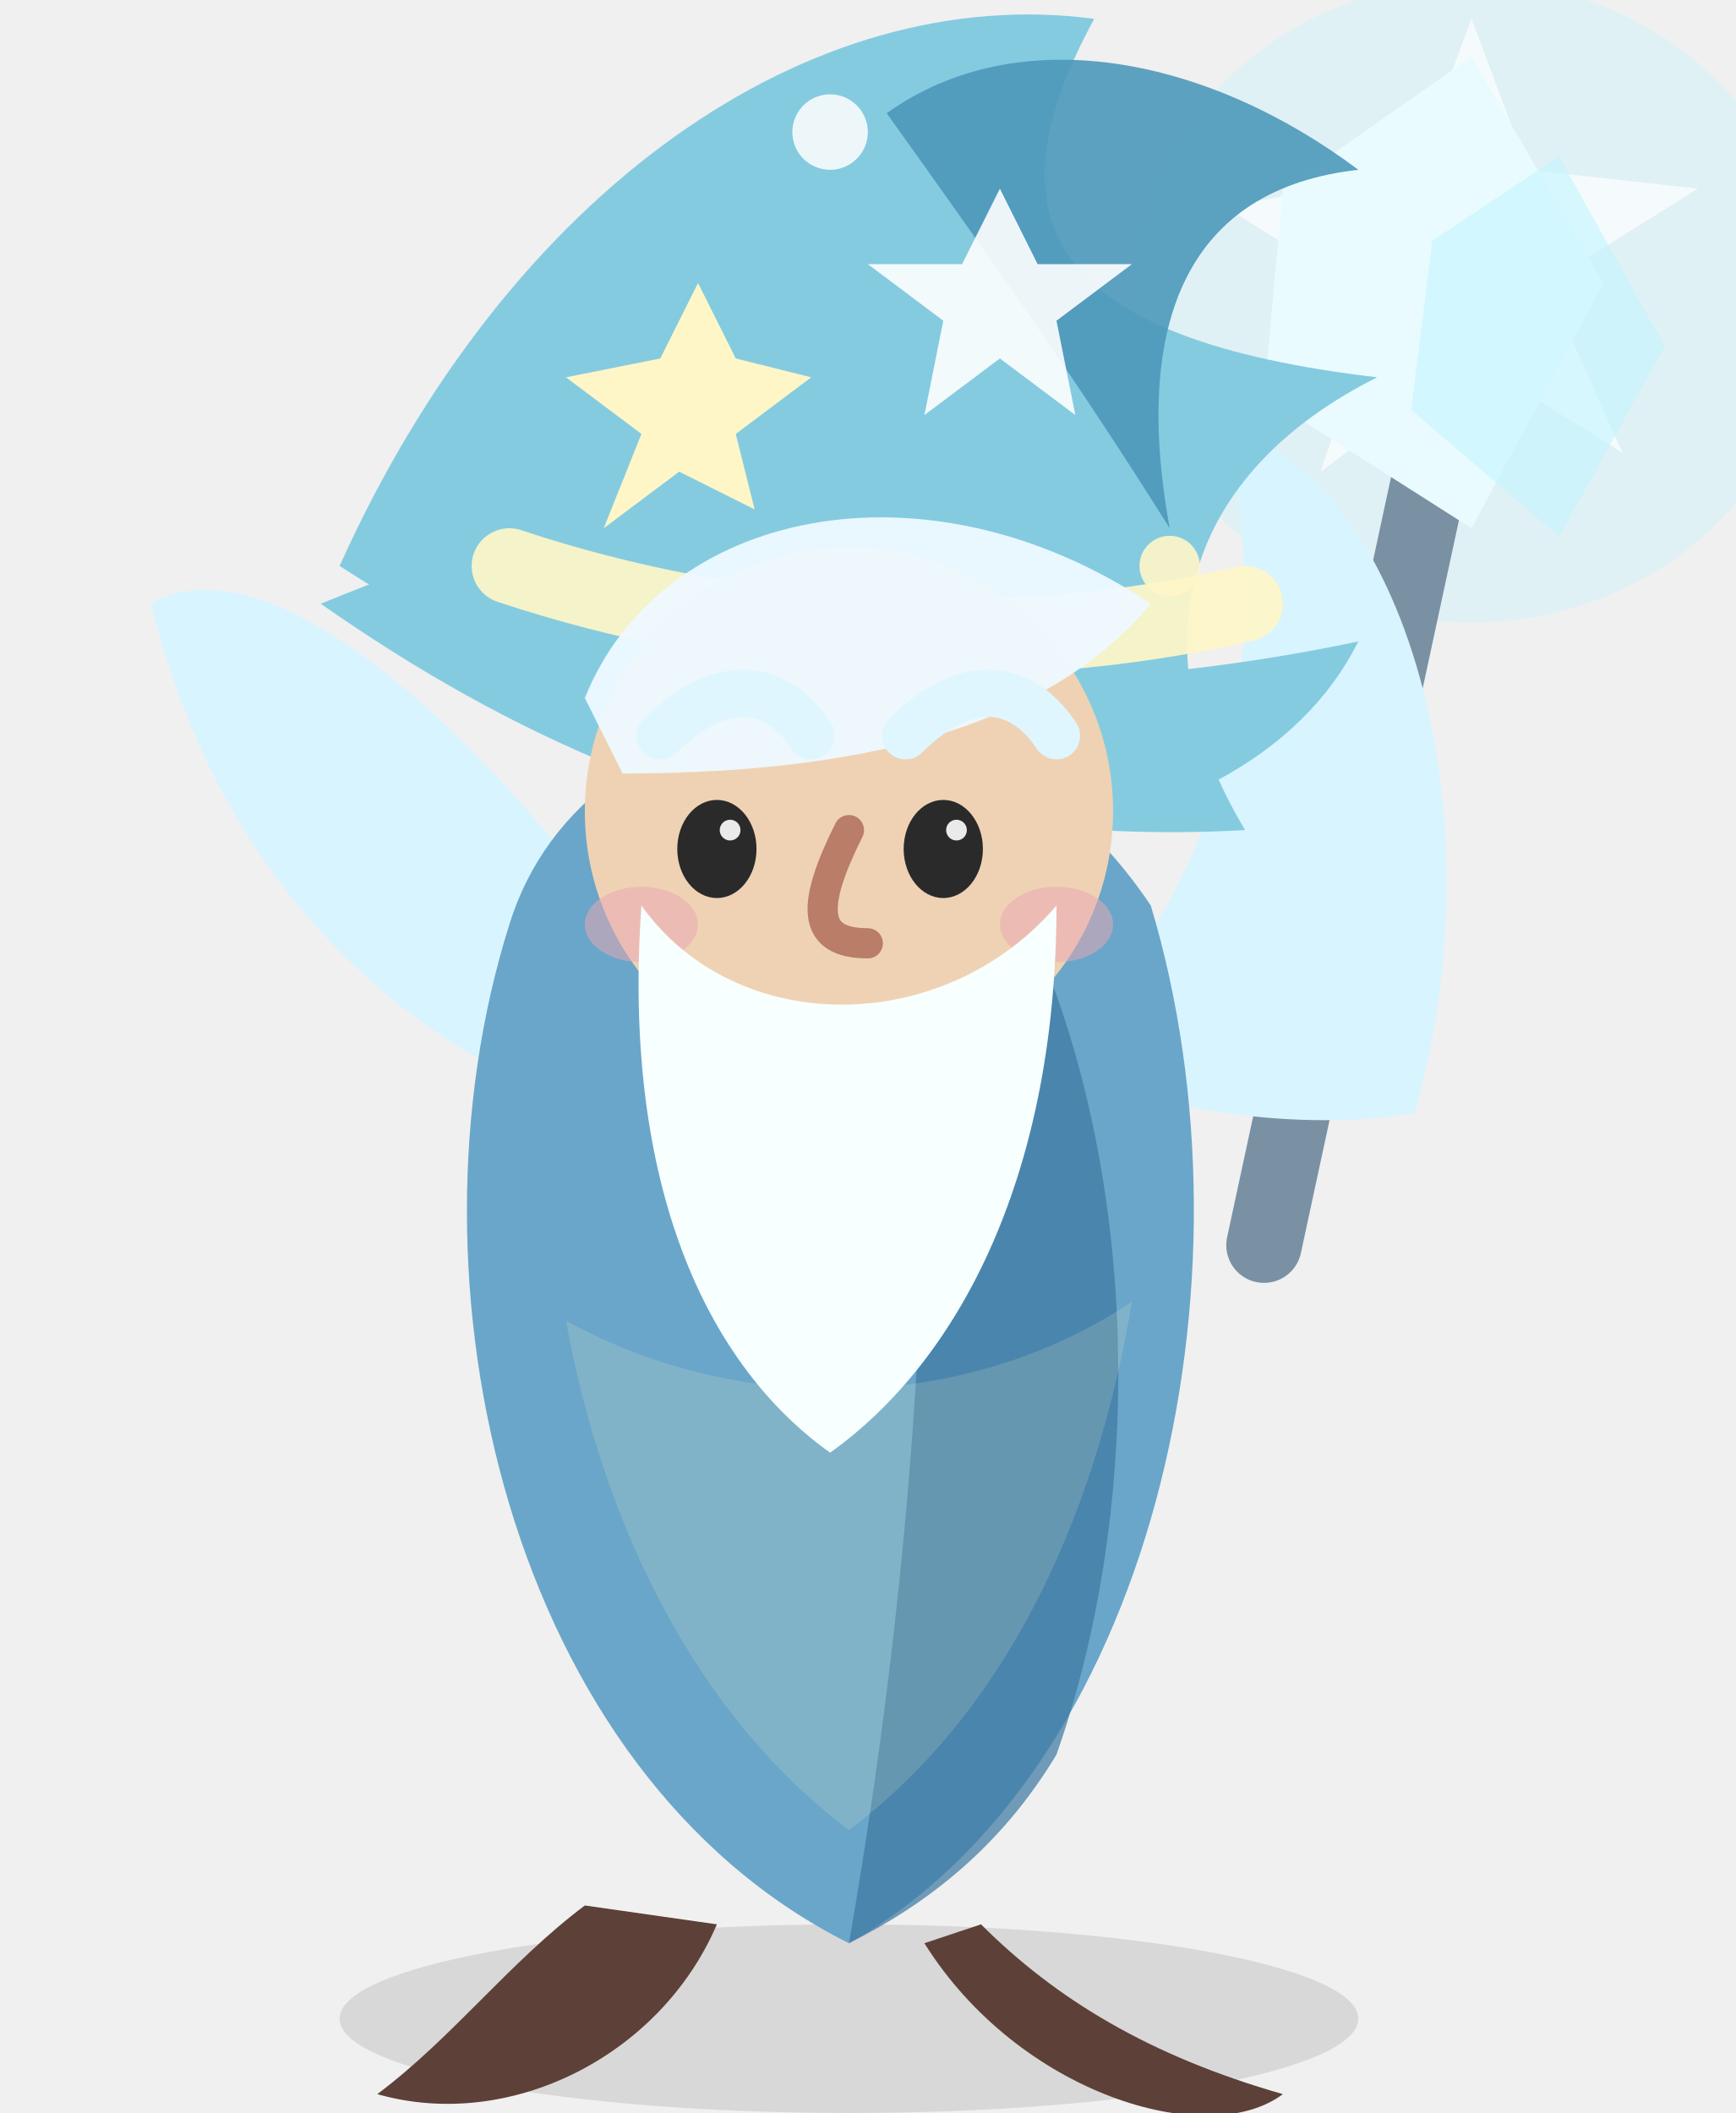
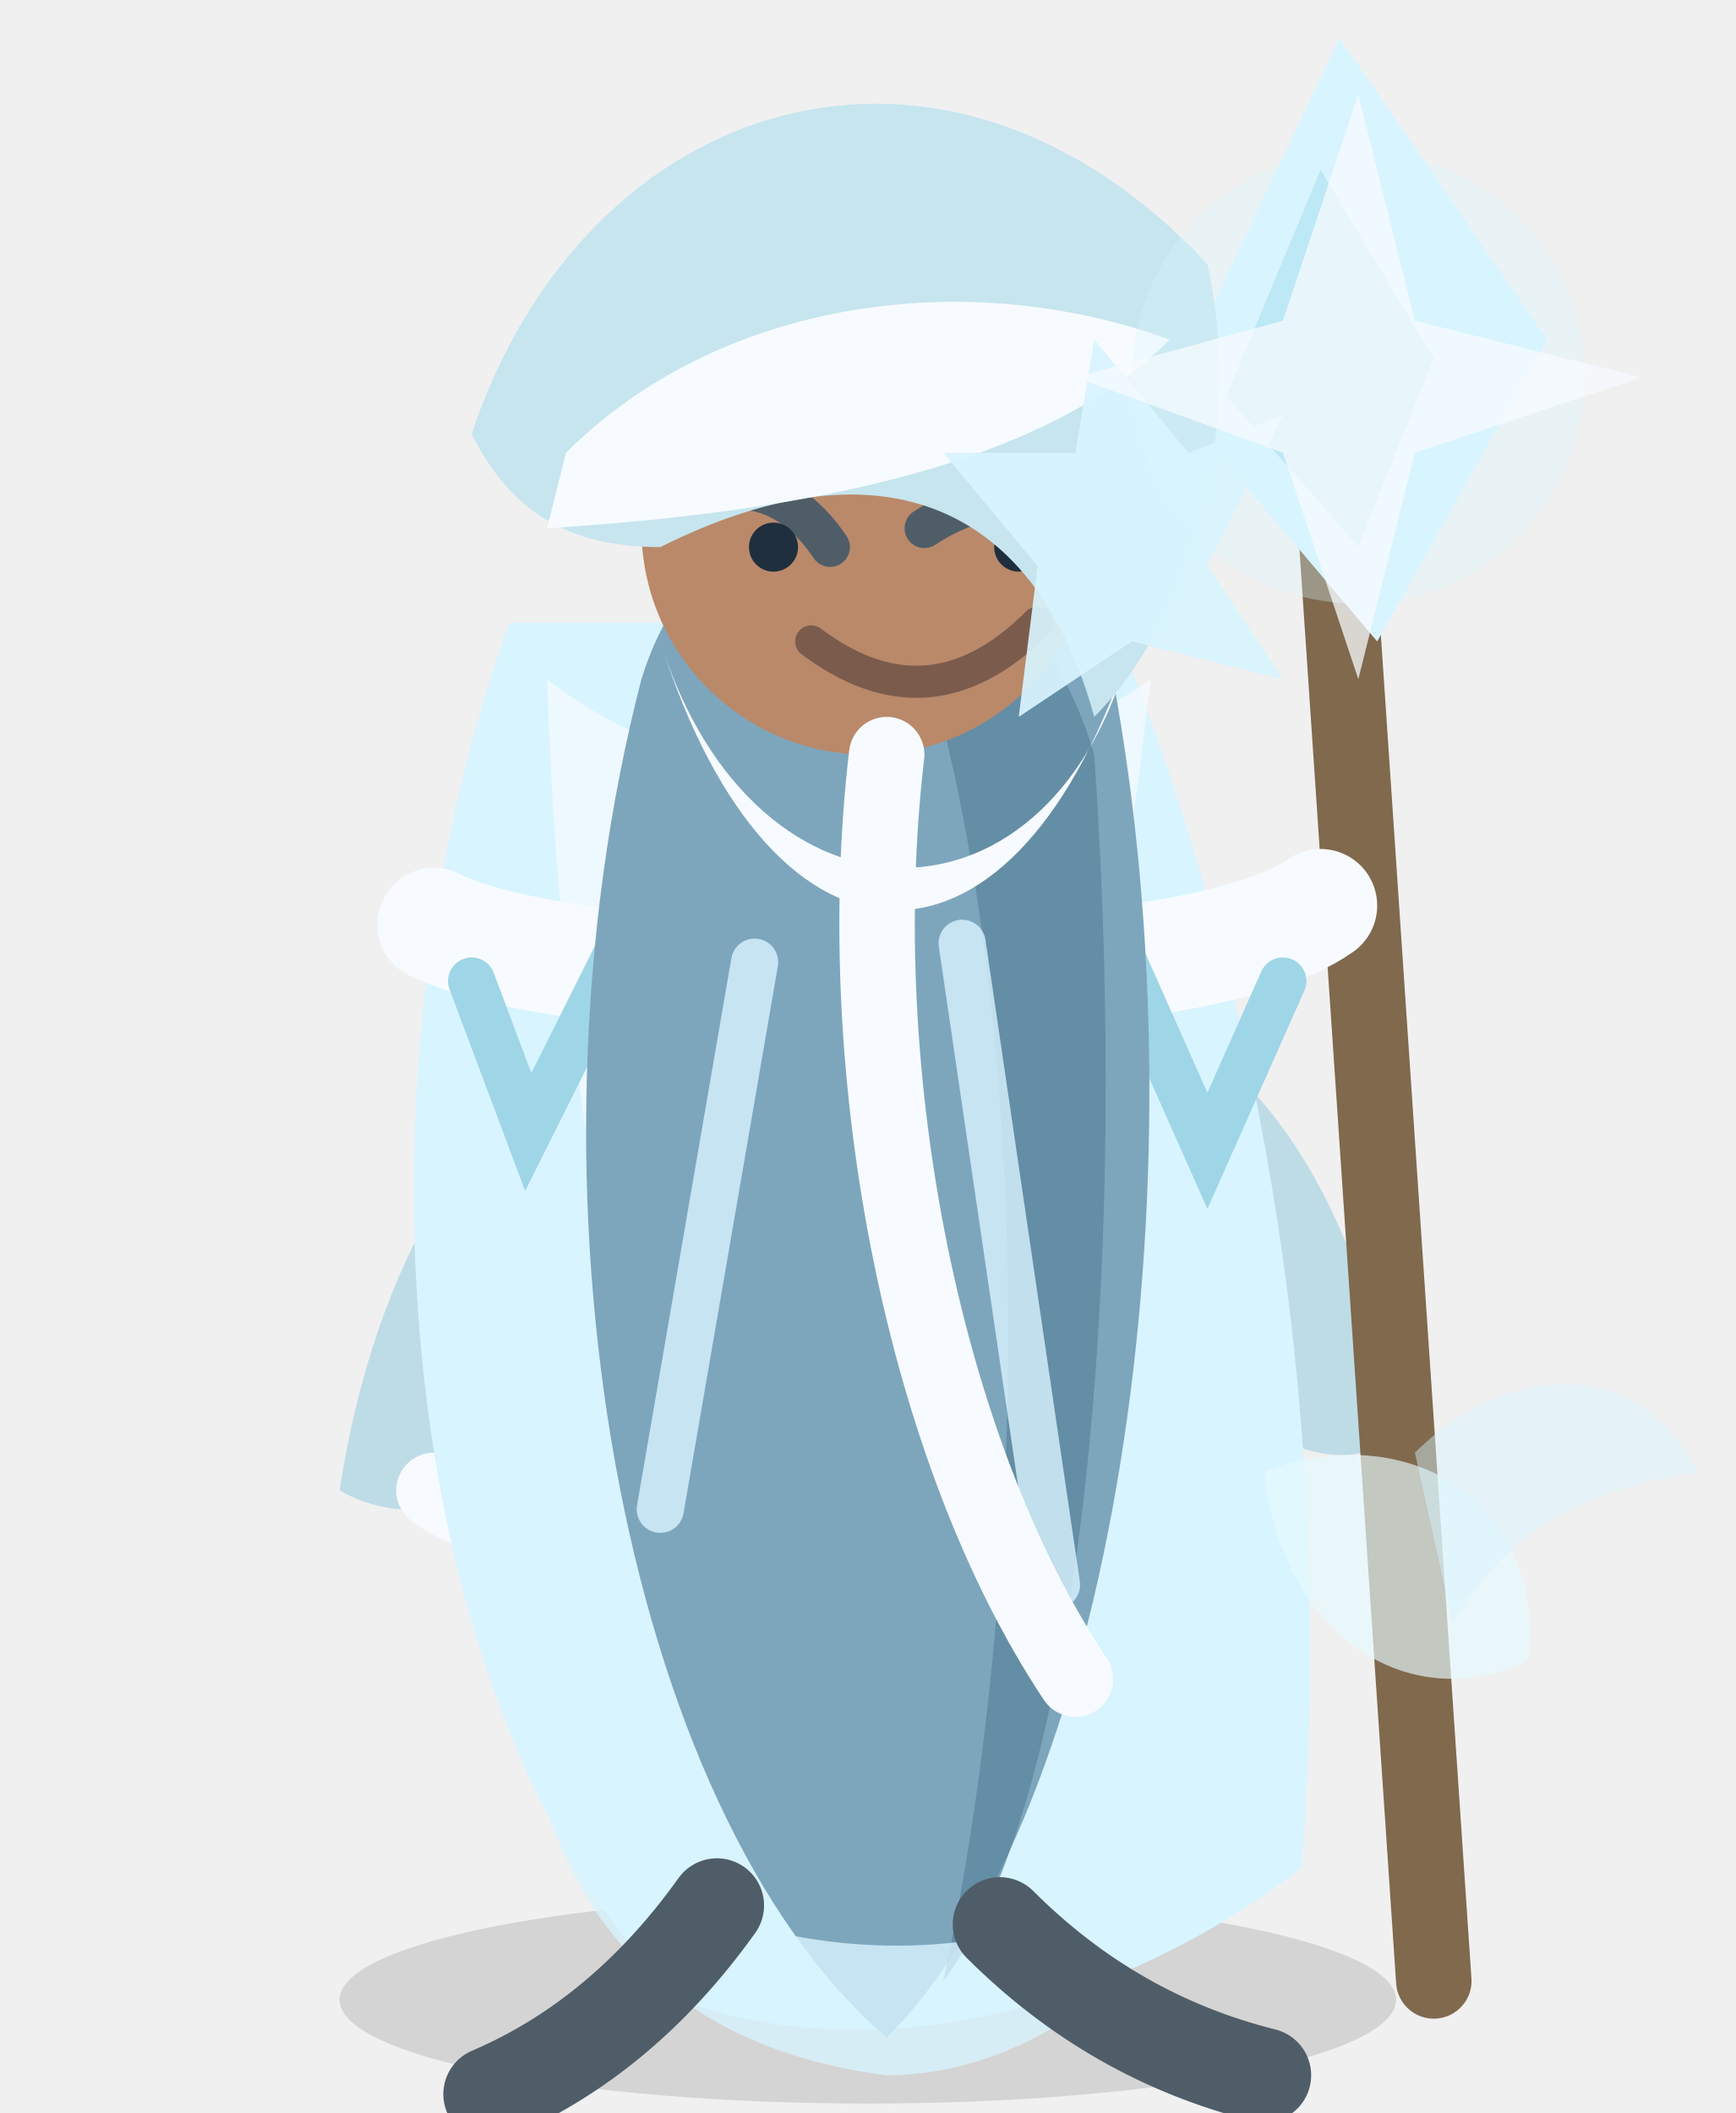
<svg xmlns="http://www.w3.org/2000/svg" width="92" height="112" viewBox="0 0 92 112">
-   <ellipse cx="45" cy="107" rx="27" ry="5" fill="#000000" opacity="0.1" />
-   <ellipse cx="78" cy="16" rx="18" ry="17" fill="#bff4ff" opacity="0.34" />
-   <path d="M78 1L81 9L90 10L82 15L86 24L78 19L70 25L73 16L65 11L75 9Z" fill="#ffffff" opacity="0.7" />
-   <path d="M67 66L78 15" fill="none" stroke="#7a91a4" stroke-width="4" stroke-linecap="round" />
-   <path d="M78 3L85 15L78 28L67 21L68 10Z" fill="#e9fbff" />
-   <path d="M72 19L77 28L72 37L65 31L66 23Z" fill="#bff4ff" opacity="0.55" transform="translate(2 -13) scale(1.12)" />
-   <path d="M29 58C18 53 11 44 8 32C15 28 28 41 37 55Z" fill="#d8f4ff" />
-   <path d="M55 56C64 49 68 36 65 23C73 24 80 41 75 59C69 60 61 59 55 56Z" fill="#d8f4ff" />
-   <path d="M27 49C31 36 51 33 61 48C67 68 61 94 45 103C27 94 21 68 27 49Z" fill="#6aa6c9" />
-   <path d="M48 39C60 52 62 76 56 93C53 98 49 101 45 103C49 80 50 58 48 39Z" fill="#3d78a2" opacity="0.72" />
-   <path d="M30 70C39 75 51 75 60 69C58 81 53 91 45 97C37 91 32 81 30 70Z" fill="#fff6c8" opacity="0.16" />
-   <path d="M18 30C27 10 43 -1 58 1C52 12 56 18 73 20C63 25 60 34 66 44C48 45 32 39 18 30Z" fill="#84cbe0" />
-   <path d="M47 6C54 1 64 3 72 9C63 10 60 17 62 28C57 20 52 13 47 6Z" fill="#4c98ba" opacity="0.9" />
-   <path d="M35 19L37 15L39 19L43 20L39 23L40 27L36 25L32 28L34 23L30 20Z" fill="#fff6c8" />
-   <path d="M53 10L55 14L60 14L56 17L57 22L53 19L49 22L50 17L46 14L51 14Z" fill="#ffffff" opacity="0.9" />
-   <circle cx="44" cy="7" r="2" fill="#ffffff" opacity="0.85" />
-   <circle cx="62" cy="30" r="1.6" fill="#fff6c8" opacity="0.9" />
-   <path d="M22 30C35 36 53 38 72 34C69 40 62 44 51 45C38 44 27 39 17 32Z" fill="#84cbe0" />
-   <path d="M27 30C39 34 53 35 66 32" fill="none" stroke="#fff6c8" stroke-width="4" stroke-linecap="round" opacity="0.92" />
-   <circle cx="45" cy="43" r="14" fill="#efd2b4" />
-   <path d="M31 37C35 27 49 24 61 32C56 38 47 41 33 41Z" fill="#eef9ff" opacity="0.95" />
-   <ellipse cx="38" cy="45" rx="2.1" ry="2.6" fill="#2a2a2a" />
-   <ellipse cx="50" cy="45" rx="2.1" ry="2.6" fill="#2a2a2a" />
-   <circle cx="38.7" cy="44" r="0.55" fill="#ffffff" opacity="0.9" />
-   <circle cx="50.7" cy="44" r="0.55" fill="#ffffff" opacity="0.9" />
-   <path d="M35 39C38 36 41 36 43 39" fill="none" stroke="#dff6ff" stroke-width="2.5" stroke-linecap="round" />
-   <path d="M48 39C51 36 54 36 56 39" fill="none" stroke="#dff6ff" stroke-width="2.5" stroke-linecap="round" />
-   <ellipse cx="34" cy="49" rx="3" ry="2" fill="#e9a9b5" opacity="0.52" />
-   <ellipse cx="56" cy="49" rx="3" ry="2" fill="#e9a9b5" opacity="0.52" />
-   <path d="M45 44C43 48 43 50 46 50" fill="none" stroke="#b97d68" stroke-width="1.6" stroke-linecap="round" />
-   <path d="M34 48C39 55 50 55 56 48C56 62 51 72 44 77C37 72 33 62 34 48Z" fill="#f7ffff" />
-   <path d="M31 101C27 104 24 108 20 111C27 113 35 109 38 102Z" fill="#5d4037" />
-   <path d="M52 102C56 106 61 109 68 111C64 114 54 111 49 103Z" fill="#5d4037" />
+   <style>.body,.robe,.robeHem,.head,.hatHair,.staffArm,.offArm,.staff,.capeScarf,.familiar,.spark{transform-box:view-box}.body,.robe{transform-origin:46px 106px;animation:frostBody 1.35s ease-in-out infinite}.head{transform-origin:45px 28px;animation:frostHead 1.35s ease-in-out infinite}.hatHair{transform-origin:45px 19px;animation:frostHood 1.35s ease-in-out infinite}.staffArm,.staff{transform-origin:68px 54px;animation:frostStaff 1.35s ease-in-out infinite}.offArm{transform-origin:31px 54px;animation:frostOff 1.35s ease-in-out infinite}.capeScarf{transform-origin:45px 58px;animation:frostMantle 1.35s ease-in-out infinite}.robeHem{transform-origin:45px 103px;animation:frostHem 1.35s ease-in-out infinite}.familiar{transform-origin:67px 80px;animation:frostBreath 1.35s ease-in-out infinite}.spark{transform-origin:71px 23px;animation:frostSpark 1.35s ease-in-out infinite}@keyframes frostBody{0%,100%{transform:translateY(0)}24%{transform:scale(.88,1.05) translateY(-3px)}50%{transform:translateY(6px) scale(1.04,.94)}78%{transform:translateY(-2px)}}@keyframes frostHead{0%,100%{transform:rotate(0)}24%{transform:rotate(-4deg) translateY(-2px)}50%{transform:rotate(5deg) translateY(4px)}78%{transform:rotate(0)}}@keyframes frostHood{0%,100%{transform:translateY(0)}24%{transform:translateY(-2px)}50%{transform:translateY(4px)}78%{transform:translateY(0)}}@keyframes frostStaff{0%,100%{transform:rotate(0)}24%{transform:translate(-15px,5px) rotate(-25deg)}50%{transform:translateY(12px) rotate(0)}78%{transform:translateX(4px) rotate(8deg)}}@keyframes frostOff{0%,100%{transform:rotate(0)}24%{transform:translate(12px,3px) rotate(34deg)}50%{transform:translateY(6px) rotate(-12deg)}78%{transform:translate(-6px,1px) rotate(8deg)}}@keyframes frostMantle{0%,100%{transform:skewX(0)}24%{transform:skewX(-5deg)}50%{transform:skewX(7deg) translateY(2px)}78%{transform:skewX(-2deg)}}@keyframes frostHem{0%,100%{transform:scaleX(1)}50%{transform:scaleX(1.25) translateY(2px)}}@keyframes frostBreath{0%,45%,100%{opacity:.2;transform:translateX(0) scale(.45)}72%{opacity:.8;transform:translateX(13px) scale(1.25)}}@keyframes frostSpark{0%,100%{opacity:.35;transform:scale(.8)}50%{opacity:1;transform:scale(1.22)}}@media (prefers-reduced-motion: reduce){.body,.robe,.robeHem,.head,.hatHair,.staffArm,.offArm,.staff,.capeScarf,.familiar,.spark{animation:none}}</style>
+   <ellipse cx="46" cy="106" rx="28" ry="5.5" fill="#000000" opacity="0.12" />
+   <g class="staffArm staff">
+     <path d="M58 53C65 54 72 62 74 76C70 80 60 73 56 61Z" fill="#bedce6" />
+     <path d="M70 16L76 105" stroke="#80694d" stroke-width="4" stroke-linecap="round" />
+     <path d="M71 2L82 18L73 34L62 21Z" fill="#d8f4ff" />
+     <path d="M70 9L76 19L72 29L65 21Z" fill="#8fd2e6" opacity="0.55" />
+   </g>
+   <g class="offArm">
+     <path d="M34 54C26 57 20 66 18 79C25 83 35 75 39 62Z" fill="#bedce6" />
+     <path d="M23 79C27 82 32 80 35 76" stroke="#f7fbff" stroke-width="4" stroke-linecap="round" fill="none" />
+   </g>
+   <g class="capeScarf">
+     <path d="M27 33C18 58 21 91 36 106C47 110 60 106 69 99C71 73 66 50 59 33Z" fill="#d8f4ff" />
+     <path d="M29 36C38 43 51 43 61 36C58 60 55 85 47 106C36 90 30 66 29 36Z" fill="#f7fbff" opacity="0.72" />
+     <path d="M23 49C31 53 63 53 70 48" stroke="#f7fbff" stroke-width="6" stroke-linecap="round" fill="none" />
+     <path d="M25 52L28 60L32 52L36 61L39 52L43 60L46 52L50 61L53 52L57 60L60 52L64 61L68 52" stroke="#9fd6e7" stroke-width="2.5" stroke-linecap="round" fill="none" />
+   </g>
+   <g class="body robe">
+     <path d="M34 36C38 23 54 23 59 36C64 63 59 96 47 108C33 96 27 63 34 36Z" fill="#7da6bd" />
+     <path d="M47 29C55 49 55 82 50 105C57 96 60 69 58 40C56 33 51 29 47 29Z" fill="#5c859e" opacity="0.75" />
+     <g class="robeHem">
+       <path d="M29 96C38 105 56 106 65 96C62 105 54 110 47 110C39 109 32 105 29 96Z" fill="#d8f4ff" opacity="0.8" />
+     </g>
+     <path d="M40 51L35 80M51 50L56 84" stroke="#d8f4ff" stroke-width="2.5" stroke-linecap="round" fill="none" opacity="0.8" />
+   </g>
+   <path d="M38 101Q33 108 26 111" stroke="#4f5d68" stroke-width="5" stroke-linecap="round" fill="none" />
+   <path d="M53 102Q59 108 67 110" stroke="#4f5d68" stroke-width="5" stroke-linecap="round" fill="none" />
+   <g class="head">
+     <circle cx="46" cy="28" r="12" fill="#b9896a" />
+     <path d="M36 27C39 25 42 26 44 29M49 28C52 26 55 26 58 28" stroke="#4f5d68" stroke-width="2.1" stroke-linecap="round" fill="none" />
+     <circle cx="41" cy="29" r="1.3" fill="#1f2f3d" />
+     <circle cx="54" cy="29" r="1.3" fill="#1f2f3d" />
+     <path d="M43 34C47 37 51 37 55 33" stroke="#7b5b4c" stroke-width="1.7" stroke-linecap="round" fill="none" />
+     <path d="M35 34C41 53 54 53 60 34C56 50 40 50 35 34Z" fill="#f7fbff" />
+     <path d="M47 40C45 57 49 77 57 89" stroke="#f7fbff" stroke-width="4" stroke-linecap="round" fill="none" />
+   </g>
+   <g class="hatHair">
+     <path d="M25 23C31 5 50 -1 64 14C66 23 63 33 58 38C55 27 47 23 35 29C30 29 27 27 25 23Z" fill="#c6e5ee" />
+     <path d="M30 24C38 16 51 14 62 18C56 24 45 27 29 28Z" fill="#f7fbff" />
+     <path d="M58 18L63 24L68 22L64 30L68 36L60 34L54 38L55 30L50 24L57 24Z" fill="#d8f4ff" opacity="0.92" />
+   </g>
+   <g class="familiar">
+     <path d="M67 78C75 75 82 80 81 88C75 91 68 87 67 78Z" fill="#e7fbff" opacity="0.65" />
+     <path d="M75 77C80 72 87 72 90 78C84 79 80 81 77 86Z" fill="#d8f4ff" opacity="0.45" />
+   </g>
+   <g class="spark">
+     <circle cx="72" cy="20" r="12" fill="#d8f4ff" opacity="0.32" />
+     <path d="M72 5L75 17L87 20L75 24L72 36L68 24L57 20L68 17Z" fill="#f7fbff" opacity="0.75" />
+   </g>
</svg>
